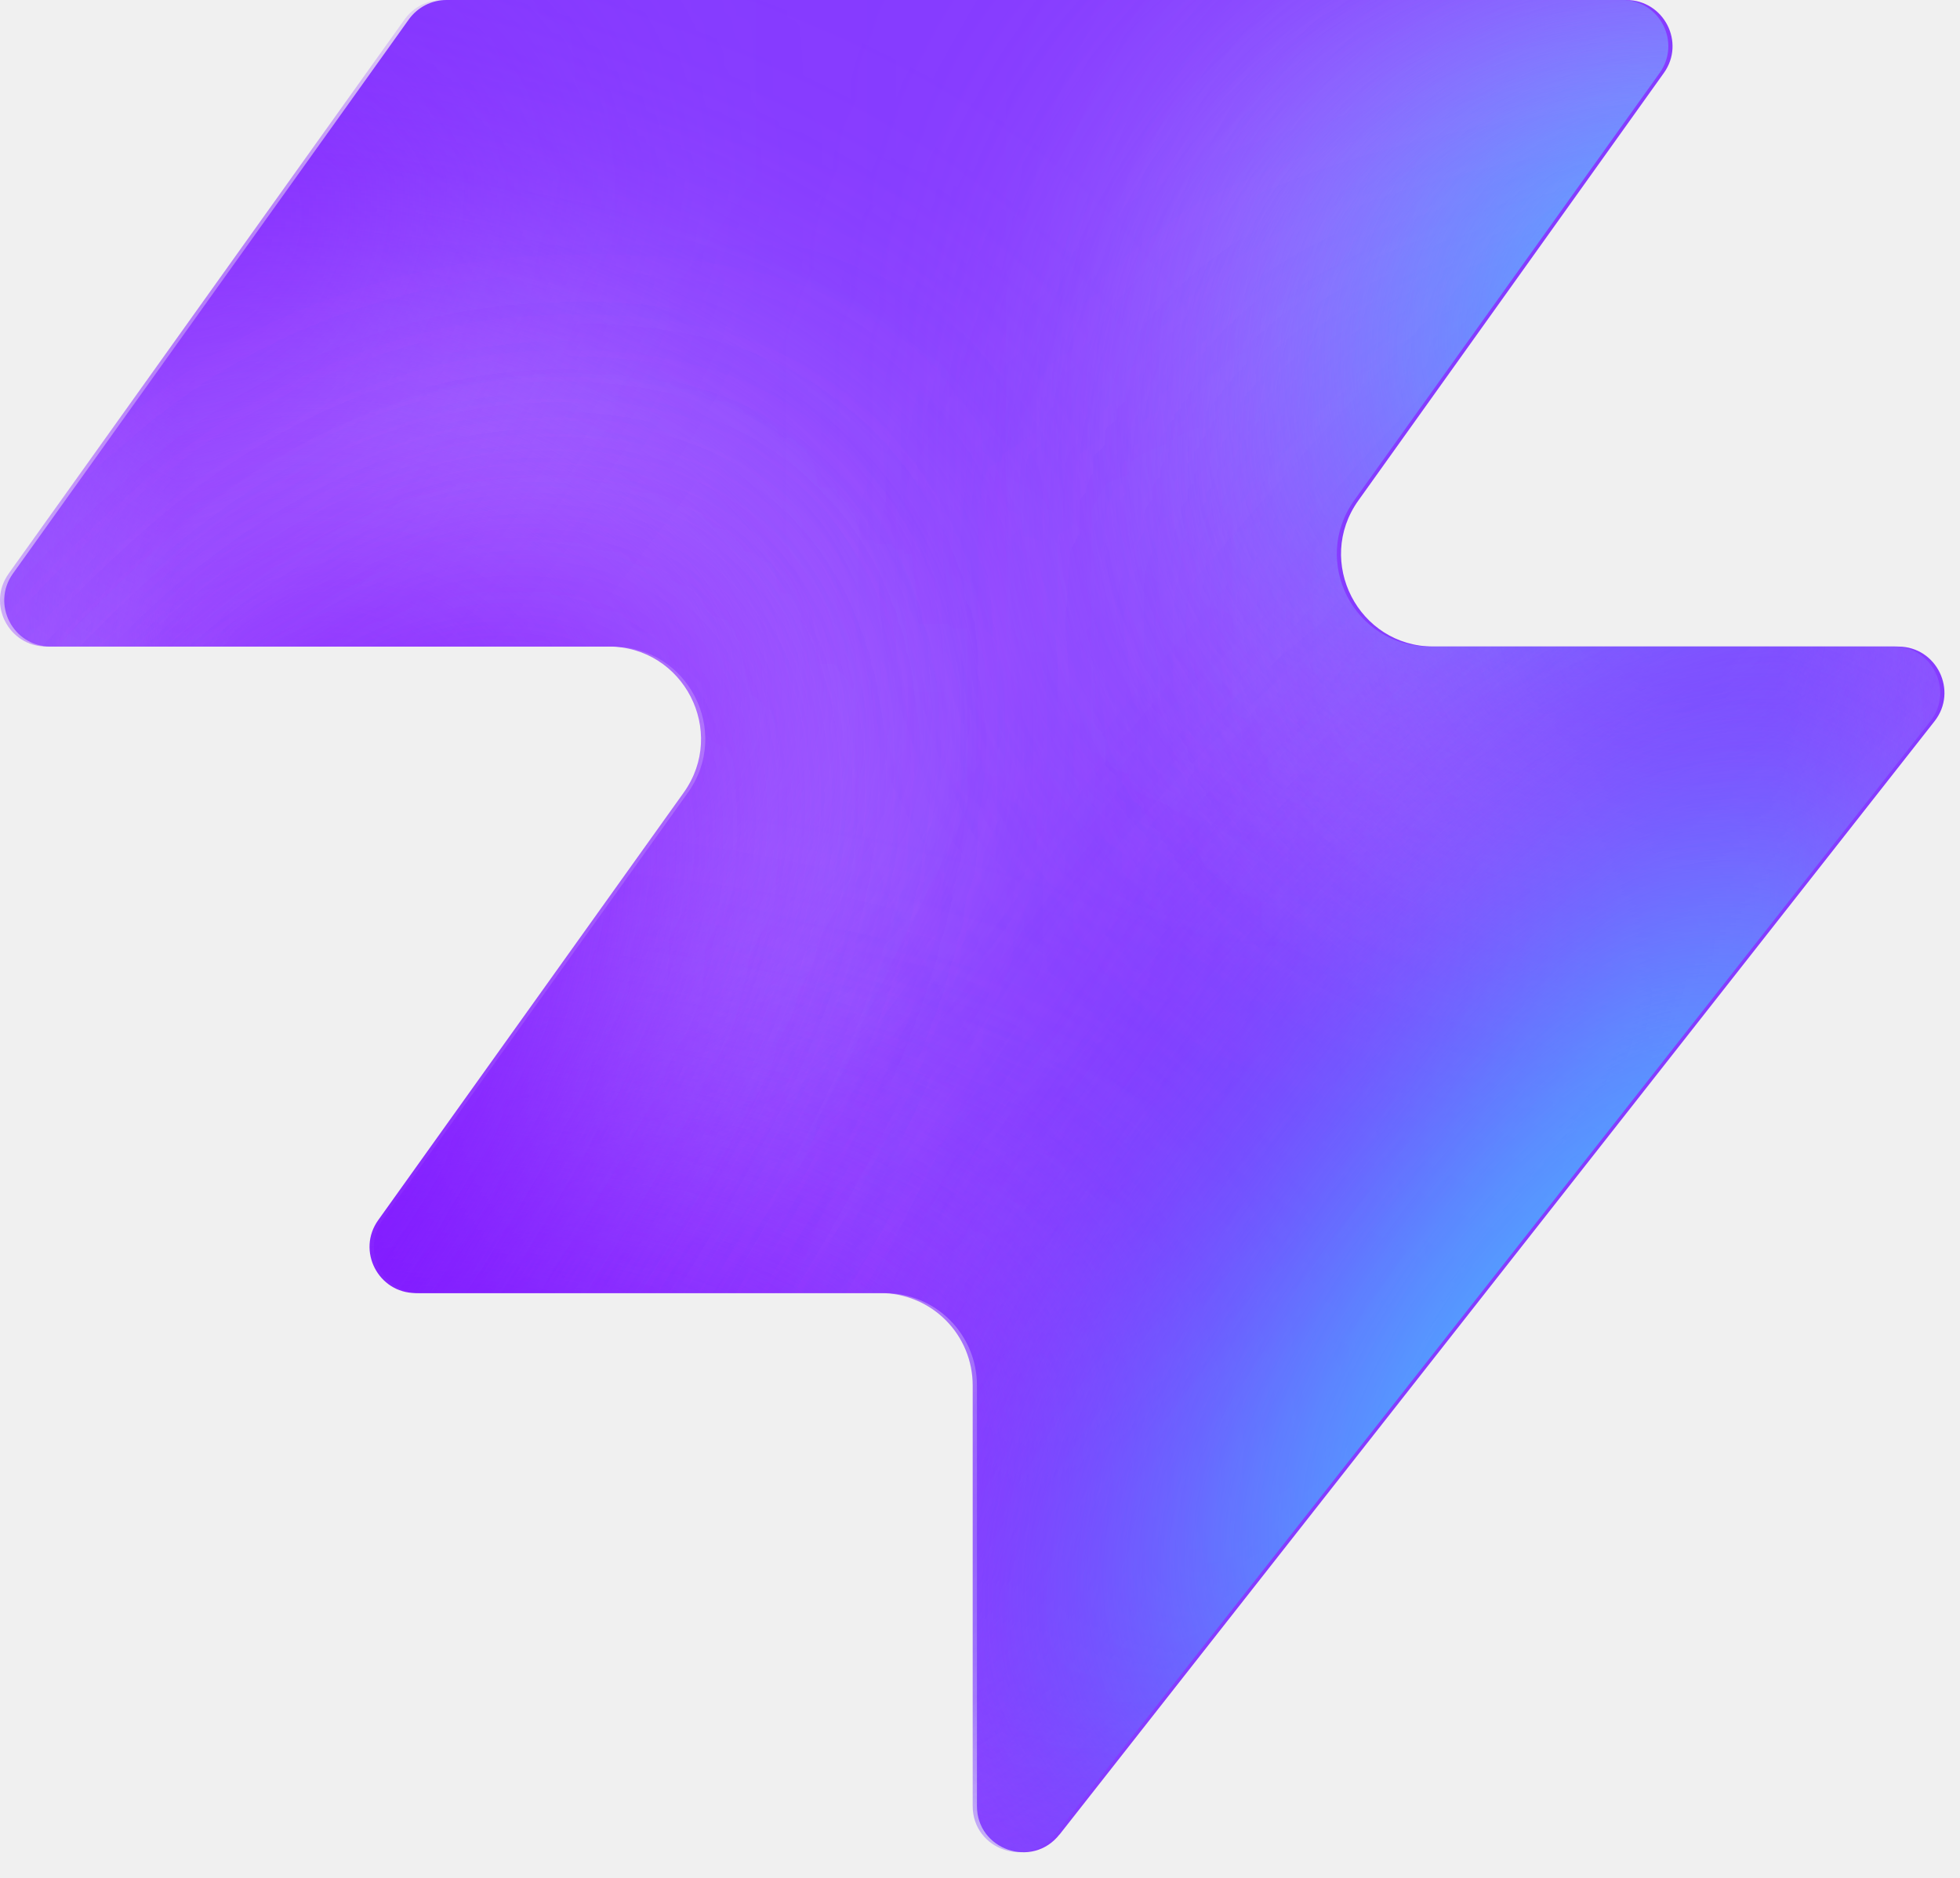
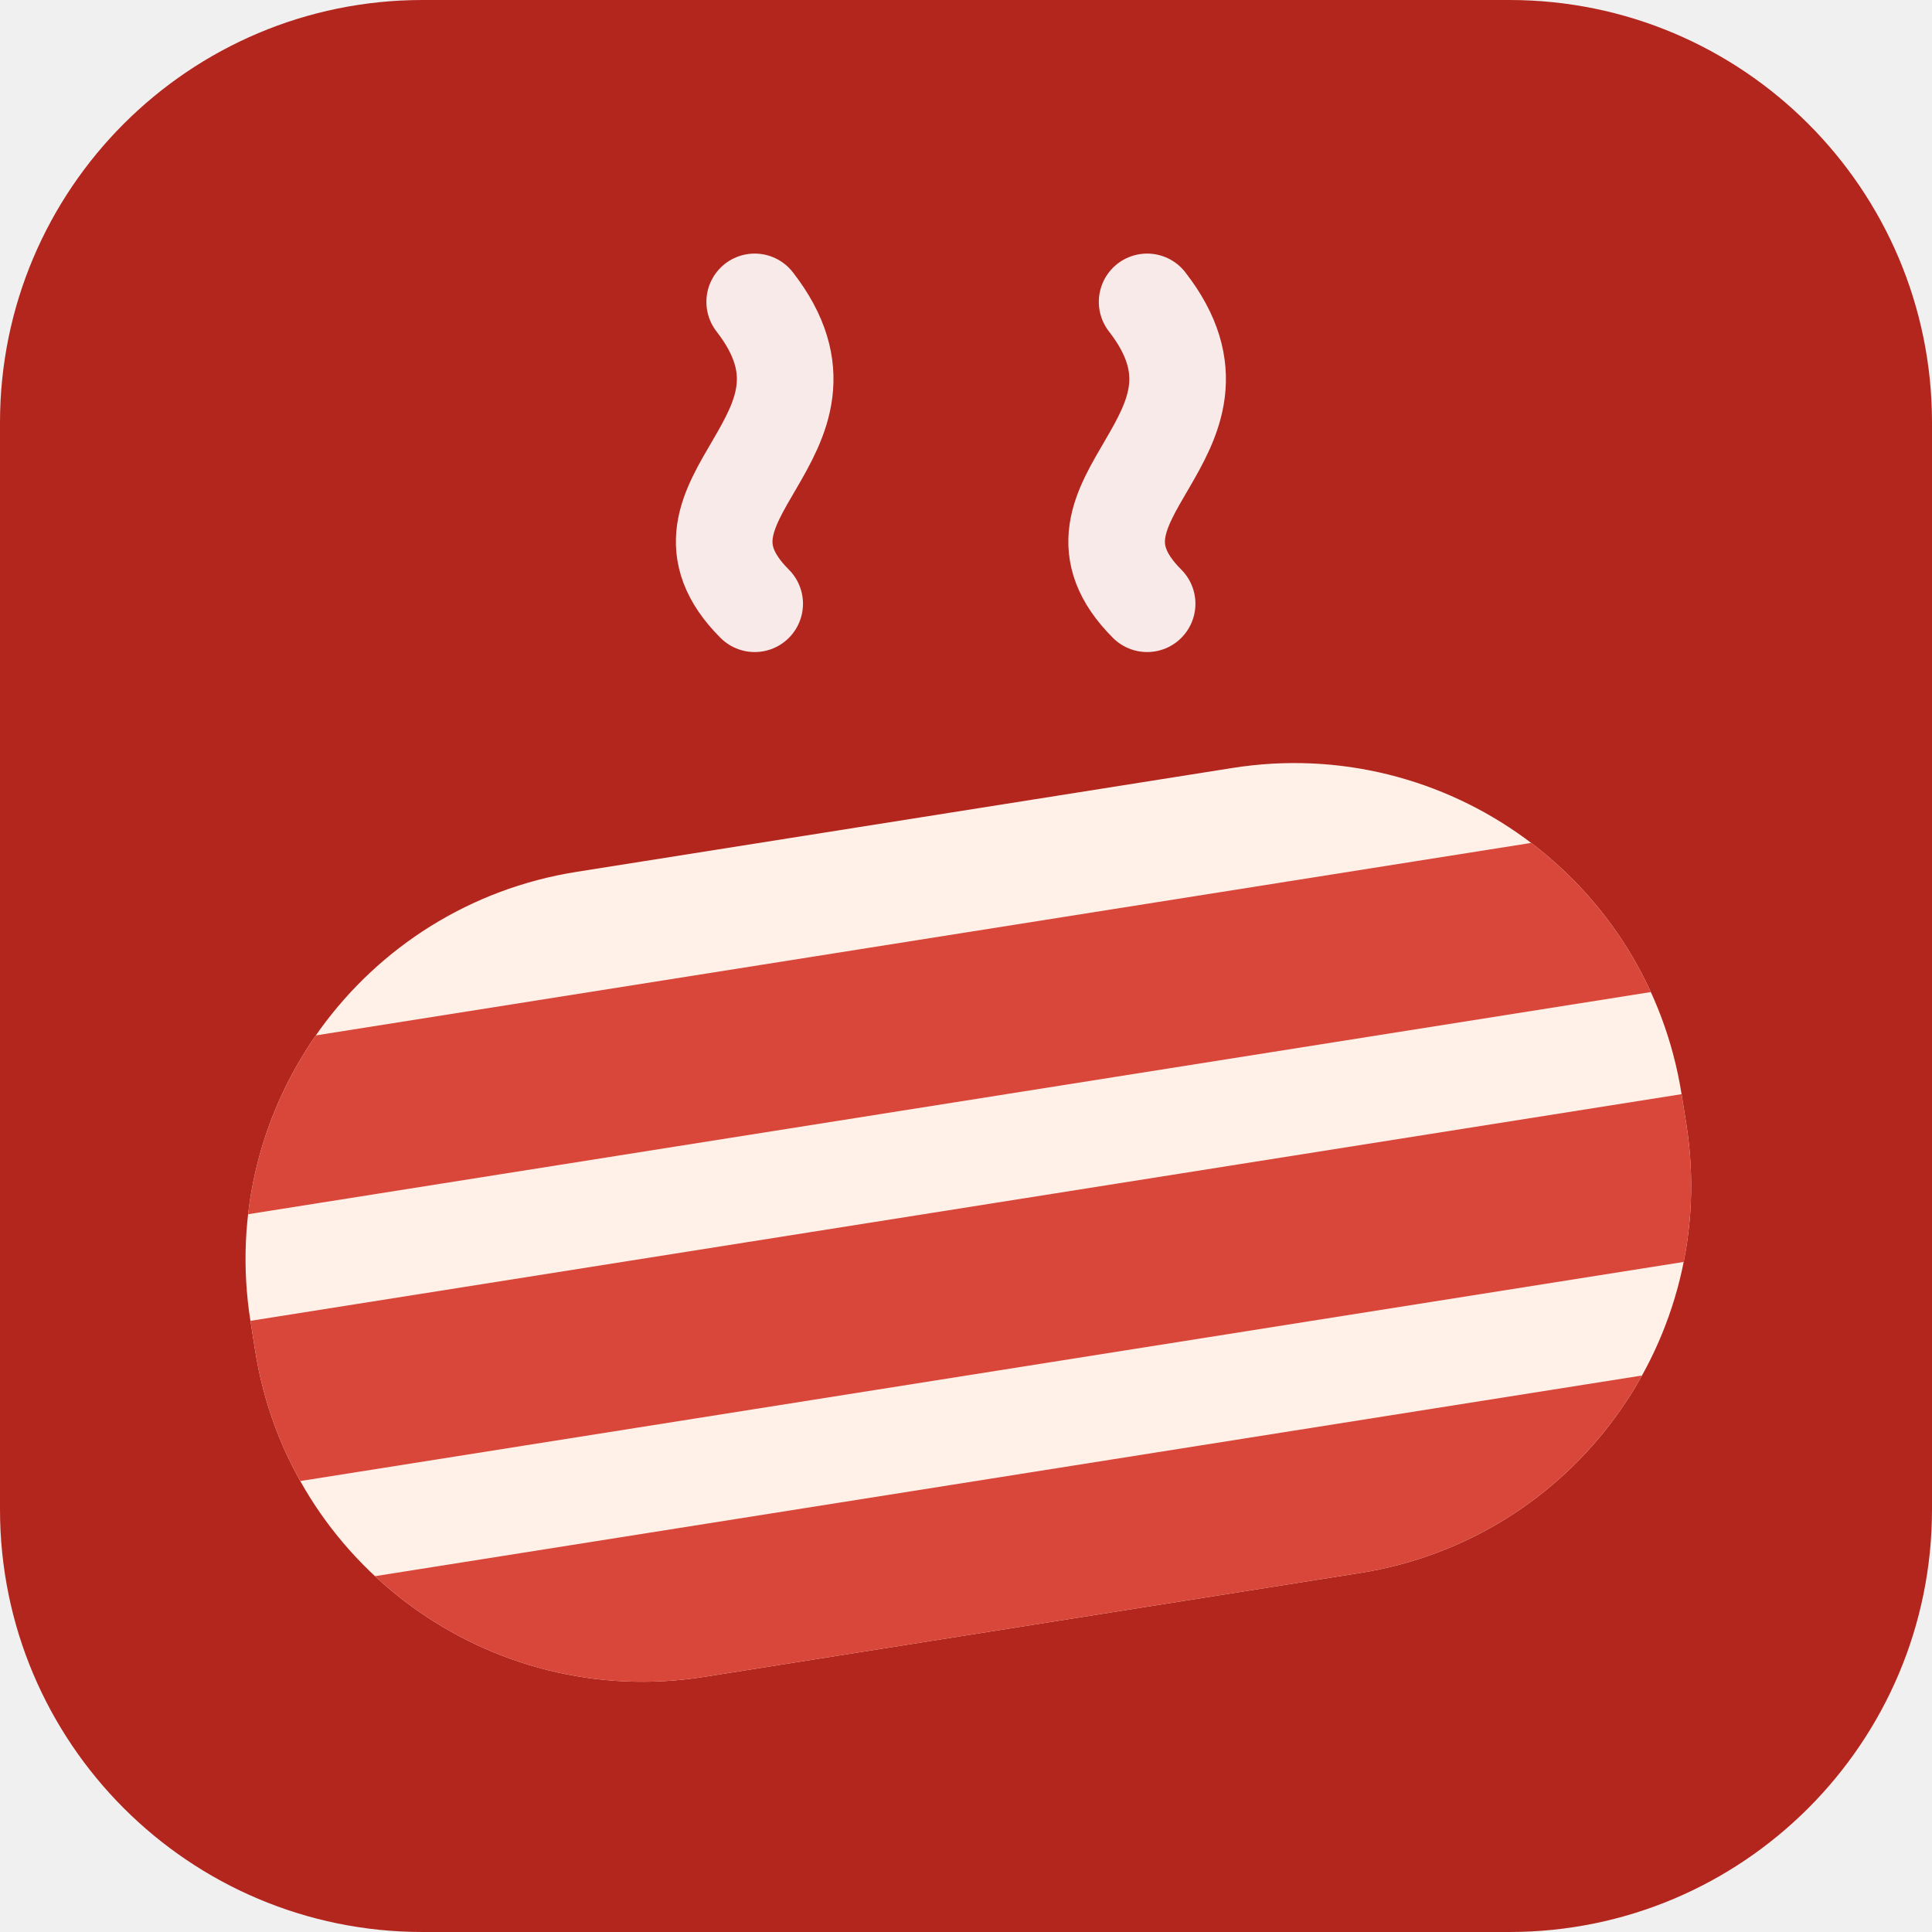
- <svg xmlns="http://www.w3.org/2000/svg" width="48" height="46" fill="none" viewBox="0 0 48 46">
-   <path fill="#863bff" d="M25.946 44.938c-.664.845-2.021.375-2.021-.698V33.937a2.26 2.26 0 0 0-2.262-2.262H10.287c-.92 0-1.456-1.04-.92-1.788l7.48-10.471c1.07-1.497 0-3.578-1.842-3.578H1.237c-.92 0-1.456-1.04-.92-1.788L10.013.474c.214-.297.556-.474.92-.474h28.894c.92 0 1.456 1.04.92 1.788l-7.48 10.471c-1.07 1.498 0 3.579 1.842 3.579h11.377c.943 0 1.473 1.088.89 1.83L25.947 44.94z" style="fill:#863bff;fill:color(display-p3 .525 .23 1);fill-opacity:1" />
-   <mask id="a" width="48" height="46" x="0" y="0" maskUnits="userSpaceOnUse" style="mask-type:alpha">
-     <path fill="#000" d="M25.842 44.938c-.664.844-2.021.375-2.021-.698V33.937a2.26 2.26 0 0 0-2.262-2.262H10.183c-.92 0-1.456-1.04-.92-1.788l7.48-10.471c1.07-1.498 0-3.579-1.842-3.579H1.133c-.92 0-1.456-1.04-.92-1.787L9.91.473c.214-.297.556-.474.92-.474h28.894c.92 0 1.456 1.04.92 1.788l-7.48 10.471c-1.07 1.498 0 3.578 1.842 3.578h11.377c.943 0 1.473 1.088.89 1.832L25.843 44.94z" style="fill:#000;fill-opacity:1" />
-   </mask>
-   <g mask="url(#a)">
-     <g filter="url(#b)">
-       <ellipse cx="5.508" cy="14.704" fill="#ede6ff" rx="5.508" ry="14.704" style="fill:#ede6ff;fill:color(display-p3 .927 .903 1);fill-opacity:1" transform="matrix(.00324 1 1 -.00324 -4.47 31.516)" />
-     </g>
-     <g filter="url(#c)">
-       <ellipse cx="10.399" cy="29.851" fill="#ede6ff" rx="10.399" ry="29.851" style="fill:#ede6ff;fill:color(display-p3 .927 .903 1);fill-opacity:1" transform="matrix(.00324 1 1 -.00324 -39.328 7.883)" />
-     </g>
-     <g filter="url(#d)">
-       <ellipse cx="5.508" cy="30.487" fill="#7e14ff" rx="5.508" ry="30.487" style="fill:#7e14ff;fill:color(display-p3 .492 .077 1);fill-opacity:1" transform="rotate(89.814 -25.913 -14.639)scale(1 -1)" />
-     </g>
-     <g filter="url(#e)">
-       <ellipse cx="5.508" cy="30.599" fill="#7e14ff" rx="5.508" ry="30.599" style="fill:#7e14ff;fill:color(display-p3 .492 .077 1);fill-opacity:1" transform="rotate(89.814 -32.644 -3.334)scale(1 -1)" />
-     </g>
-     <g filter="url(#f)">
-       <ellipse cx="5.508" cy="30.599" fill="#7e14ff" rx="5.508" ry="30.599" style="fill:#7e14ff;fill:color(display-p3 .492 .077 1);fill-opacity:1" transform="matrix(.00324 1 1 -.00324 -34.34 30.47)" />
-     </g>
-     <g filter="url(#g)">
-       <ellipse cx="14.072" cy="22.078" fill="#ede6ff" rx="14.072" ry="22.078" style="fill:#ede6ff;fill:color(display-p3 .927 .903 1);fill-opacity:1" transform="rotate(93.35 24.506 48.493)scale(-1 1)" />
-     </g>
-     <g filter="url(#h)">
-       <ellipse cx="3.47" cy="21.501" fill="#7e14ff" rx="3.47" ry="21.501" style="fill:#7e14ff;fill:color(display-p3 .492 .077 1);fill-opacity:1" transform="rotate(89.009 28.708 47.59)scale(-1 1)" />
-     </g>
-     <g filter="url(#i)">
-       <ellipse cx="3.47" cy="21.501" fill="#7e14ff" rx="3.47" ry="21.501" style="fill:#7e14ff;fill:color(display-p3 .492 .077 1);fill-opacity:1" transform="rotate(89.009 28.708 47.59)scale(-1 1)" />
-     </g>
-     <g filter="url(#j)">
-       <ellipse cx=".387" cy="8.972" fill="#7e14ff" rx="4.407" ry="29.108" style="fill:#7e14ff;fill:color(display-p3 .492 .077 1);fill-opacity:1" transform="rotate(39.51 .387 8.972)" />
-     </g>
-     <g filter="url(#k)">
-       <ellipse cx="47.523" cy="-6.092" fill="#7e14ff" rx="4.407" ry="29.108" style="fill:#7e14ff;fill:color(display-p3 .492 .077 1);fill-opacity:1" transform="rotate(37.892 47.523 -6.092)" />
-     </g>
-     <g filter="url(#l)">
-       <ellipse cx="41.412" cy="6.333" fill="#47bfff" rx="5.971" ry="9.665" style="fill:#47bfff;fill:color(display-p3 .28 .748 1);fill-opacity:1" transform="rotate(37.892 41.412 6.333)" />
-     </g>
-     <g filter="url(#m)">
-       <ellipse cx="-1.879" cy="38.332" fill="#7e14ff" rx="4.407" ry="29.108" style="fill:#7e14ff;fill:color(display-p3 .492 .077 1);fill-opacity:1" transform="rotate(37.892 -1.88 38.332)" />
-     </g>
-     <g filter="url(#n)">
-       <ellipse cx="-1.879" cy="38.332" fill="#7e14ff" rx="4.407" ry="29.108" style="fill:#7e14ff;fill:color(display-p3 .492 .077 1);fill-opacity:1" transform="rotate(37.892 -1.88 38.332)" />
-     </g>
-     <g filter="url(#o)">
-       <ellipse cx="35.651" cy="29.907" fill="#7e14ff" rx="4.407" ry="29.108" style="fill:#7e14ff;fill:color(display-p3 .492 .077 1);fill-opacity:1" transform="rotate(37.892 35.651 29.907)" />
-     </g>
-     <g filter="url(#p)">
-       <ellipse cx="38.418" cy="32.4" fill="#47bfff" rx="5.971" ry="15.297" style="fill:#47bfff;fill:color(display-p3 .28 .748 1);fill-opacity:1" transform="rotate(37.892 38.418 32.4)" />
+ <svg xmlns="http://www.w3.org/2000/svg" viewBox="0 0 64 64" width="64" height="64">
+   <defs>
+     <clipPath id="slice">
+       <rect x="8" y="27" width="48" height="27" rx="13" />
+     </clipPath>
+   </defs>
+   <rect width="64" height="64" rx="14" fill="#b3261e" />
+   <g fill="none" stroke="#fff" stroke-width="3.2" stroke-linecap="round" opacity="0.9">
+     <path d="M25 20c-3.5-3.5 3.5-5.5 0-10" />
+     <path d="M38 20c-3.5-3.5 3.5-5.5 0-10" />
+   </g>
+   <g transform="rotate(-9 32 40)">
+     <rect x="8" y="27" width="48" height="27" rx="13" fill="#fff1e8" />
+     <g clip-path="url(#slice)" fill="#d9473b">
+       <rect x="0" y="31" width="64" height="5.5" />
+       <rect x="0" y="40" width="64" height="5.5" />
+       <rect x="0" y="49" width="64" height="5.5" />
    </g>
  </g>
-   <defs>
-     <filter id="b" width="60.045" height="41.654" x="-19.77" y="16.149" color-interpolation-filters="sRGB" filterUnits="userSpaceOnUse">
-       <feFlood flood-opacity="0" result="BackgroundImageFix" />
-       <feBlend in="SourceGraphic" in2="BackgroundImageFix" result="shape" />
-       <feGaussianBlur result="effect1_foregroundBlur_2002_17158" stdDeviation="7.659" />
-     </filter>
-     <filter id="c" width="90.34" height="51.437" x="-54.613" y="-7.533" color-interpolation-filters="sRGB" filterUnits="userSpaceOnUse">
-       <feFlood flood-opacity="0" result="BackgroundImageFix" />
-       <feBlend in="SourceGraphic" in2="BackgroundImageFix" result="shape" />
-       <feGaussianBlur result="effect1_foregroundBlur_2002_17158" stdDeviation="7.659" />
-     </filter>
-     <filter id="d" width="79.355" height="29.4" x="-49.64" y="2.03" color-interpolation-filters="sRGB" filterUnits="userSpaceOnUse">
-       <feFlood flood-opacity="0" result="BackgroundImageFix" />
-       <feBlend in="SourceGraphic" in2="BackgroundImageFix" result="shape" />
-       <feGaussianBlur result="effect1_foregroundBlur_2002_17158" stdDeviation="4.596" />
-     </filter>
-     <filter id="e" width="79.579" height="29.4" x="-45.045" y="20.029" color-interpolation-filters="sRGB" filterUnits="userSpaceOnUse">
-       <feFlood flood-opacity="0" result="BackgroundImageFix" />
-       <feBlend in="SourceGraphic" in2="BackgroundImageFix" result="shape" />
-       <feGaussianBlur result="effect1_foregroundBlur_2002_17158" stdDeviation="4.596" />
-     </filter>
-     <filter id="f" width="79.579" height="29.4" x="-43.513" y="21.178" color-interpolation-filters="sRGB" filterUnits="userSpaceOnUse">
-       <feFlood flood-opacity="0" result="BackgroundImageFix" />
-       <feBlend in="SourceGraphic" in2="BackgroundImageFix" result="shape" />
-       <feGaussianBlur result="effect1_foregroundBlur_2002_17158" stdDeviation="4.596" />
-     </filter>
-     <filter id="g" width="74.749" height="58.852" x="15.756" y="-17.901" color-interpolation-filters="sRGB" filterUnits="userSpaceOnUse">
-       <feFlood flood-opacity="0" result="BackgroundImageFix" />
-       <feBlend in="SourceGraphic" in2="BackgroundImageFix" result="shape" />
-       <feGaussianBlur result="effect1_foregroundBlur_2002_17158" stdDeviation="7.659" />
-     </filter>
-     <filter id="h" width="61.377" height="25.362" x="23.548" y="2.284" color-interpolation-filters="sRGB" filterUnits="userSpaceOnUse">
-       <feFlood flood-opacity="0" result="BackgroundImageFix" />
-       <feBlend in="SourceGraphic" in2="BackgroundImageFix" result="shape" />
-       <feGaussianBlur result="effect1_foregroundBlur_2002_17158" stdDeviation="4.596" />
-     </filter>
-     <filter id="i" width="61.377" height="25.362" x="23.548" y="2.284" color-interpolation-filters="sRGB" filterUnits="userSpaceOnUse">
-       <feFlood flood-opacity="0" result="BackgroundImageFix" />
-       <feBlend in="SourceGraphic" in2="BackgroundImageFix" result="shape" />
-       <feGaussianBlur result="effect1_foregroundBlur_2002_17158" stdDeviation="4.596" />
-     </filter>
-     <filter id="j" width="56.045" height="63.649" x="-27.636" y="-22.853" color-interpolation-filters="sRGB" filterUnits="userSpaceOnUse">
-       <feFlood flood-opacity="0" result="BackgroundImageFix" />
-       <feBlend in="SourceGraphic" in2="BackgroundImageFix" result="shape" />
-       <feGaussianBlur result="effect1_foregroundBlur_2002_17158" stdDeviation="4.596" />
-     </filter>
-     <filter id="k" width="54.814" height="64.646" x="20.116" y="-38.415" color-interpolation-filters="sRGB" filterUnits="userSpaceOnUse">
-       <feFlood flood-opacity="0" result="BackgroundImageFix" />
-       <feBlend in="SourceGraphic" in2="BackgroundImageFix" result="shape" />
-       <feGaussianBlur result="effect1_foregroundBlur_2002_17158" stdDeviation="4.596" />
-     </filter>
-     <filter id="l" width="33.541" height="35.313" x="24.641" y="-11.323" color-interpolation-filters="sRGB" filterUnits="userSpaceOnUse">
-       <feFlood flood-opacity="0" result="BackgroundImageFix" />
-       <feBlend in="SourceGraphic" in2="BackgroundImageFix" result="shape" />
-       <feGaussianBlur result="effect1_foregroundBlur_2002_17158" stdDeviation="4.596" />
-     </filter>
-     <filter id="m" width="54.814" height="64.646" x="-29.286" y="6.009" color-interpolation-filters="sRGB" filterUnits="userSpaceOnUse">
-       <feFlood flood-opacity="0" result="BackgroundImageFix" />
-       <feBlend in="SourceGraphic" in2="BackgroundImageFix" result="shape" />
-       <feGaussianBlur result="effect1_foregroundBlur_2002_17158" stdDeviation="4.596" />
-     </filter>
-     <filter id="n" width="54.814" height="64.646" x="-29.286" y="6.009" color-interpolation-filters="sRGB" filterUnits="userSpaceOnUse">
-       <feFlood flood-opacity="0" result="BackgroundImageFix" />
-       <feBlend in="SourceGraphic" in2="BackgroundImageFix" result="shape" />
-       <feGaussianBlur result="effect1_foregroundBlur_2002_17158" stdDeviation="4.596" />
-     </filter>
-     <filter id="o" width="54.814" height="64.646" x="8.244" y="-2.416" color-interpolation-filters="sRGB" filterUnits="userSpaceOnUse">
-       <feFlood flood-opacity="0" result="BackgroundImageFix" />
-       <feBlend in="SourceGraphic" in2="BackgroundImageFix" result="shape" />
-       <feGaussianBlur result="effect1_foregroundBlur_2002_17158" stdDeviation="4.596" />
-     </filter>
-     <filter id="p" width="39.409" height="43.623" x="18.713" y="10.588" color-interpolation-filters="sRGB" filterUnits="userSpaceOnUse">
-       <feFlood flood-opacity="0" result="BackgroundImageFix" />
-       <feBlend in="SourceGraphic" in2="BackgroundImageFix" result="shape" />
-       <feGaussianBlur result="effect1_foregroundBlur_2002_17158" stdDeviation="4.596" />
-     </filter>
-   </defs>
</svg>
